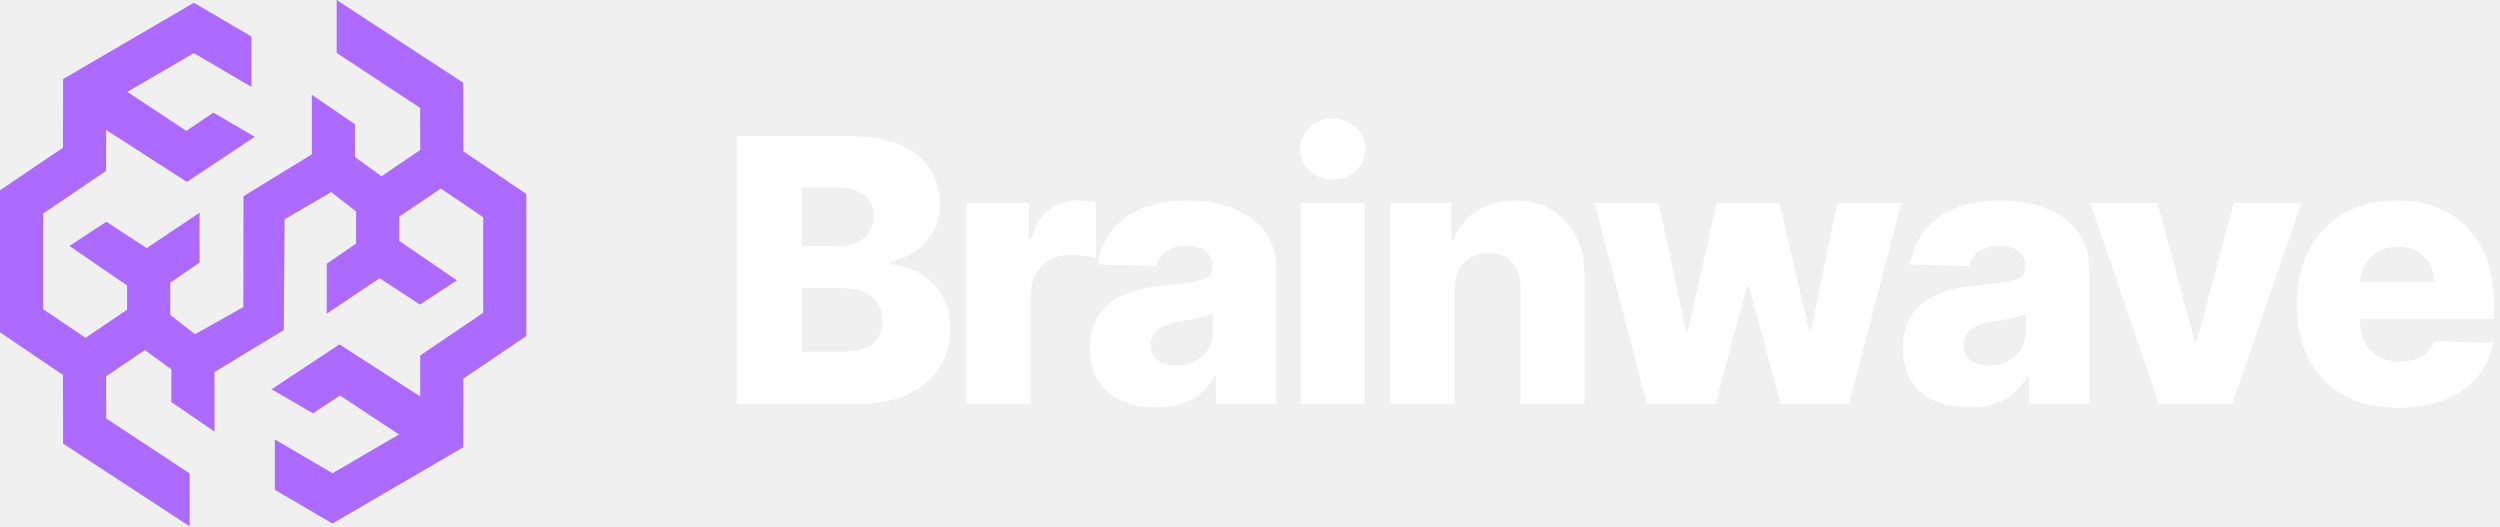
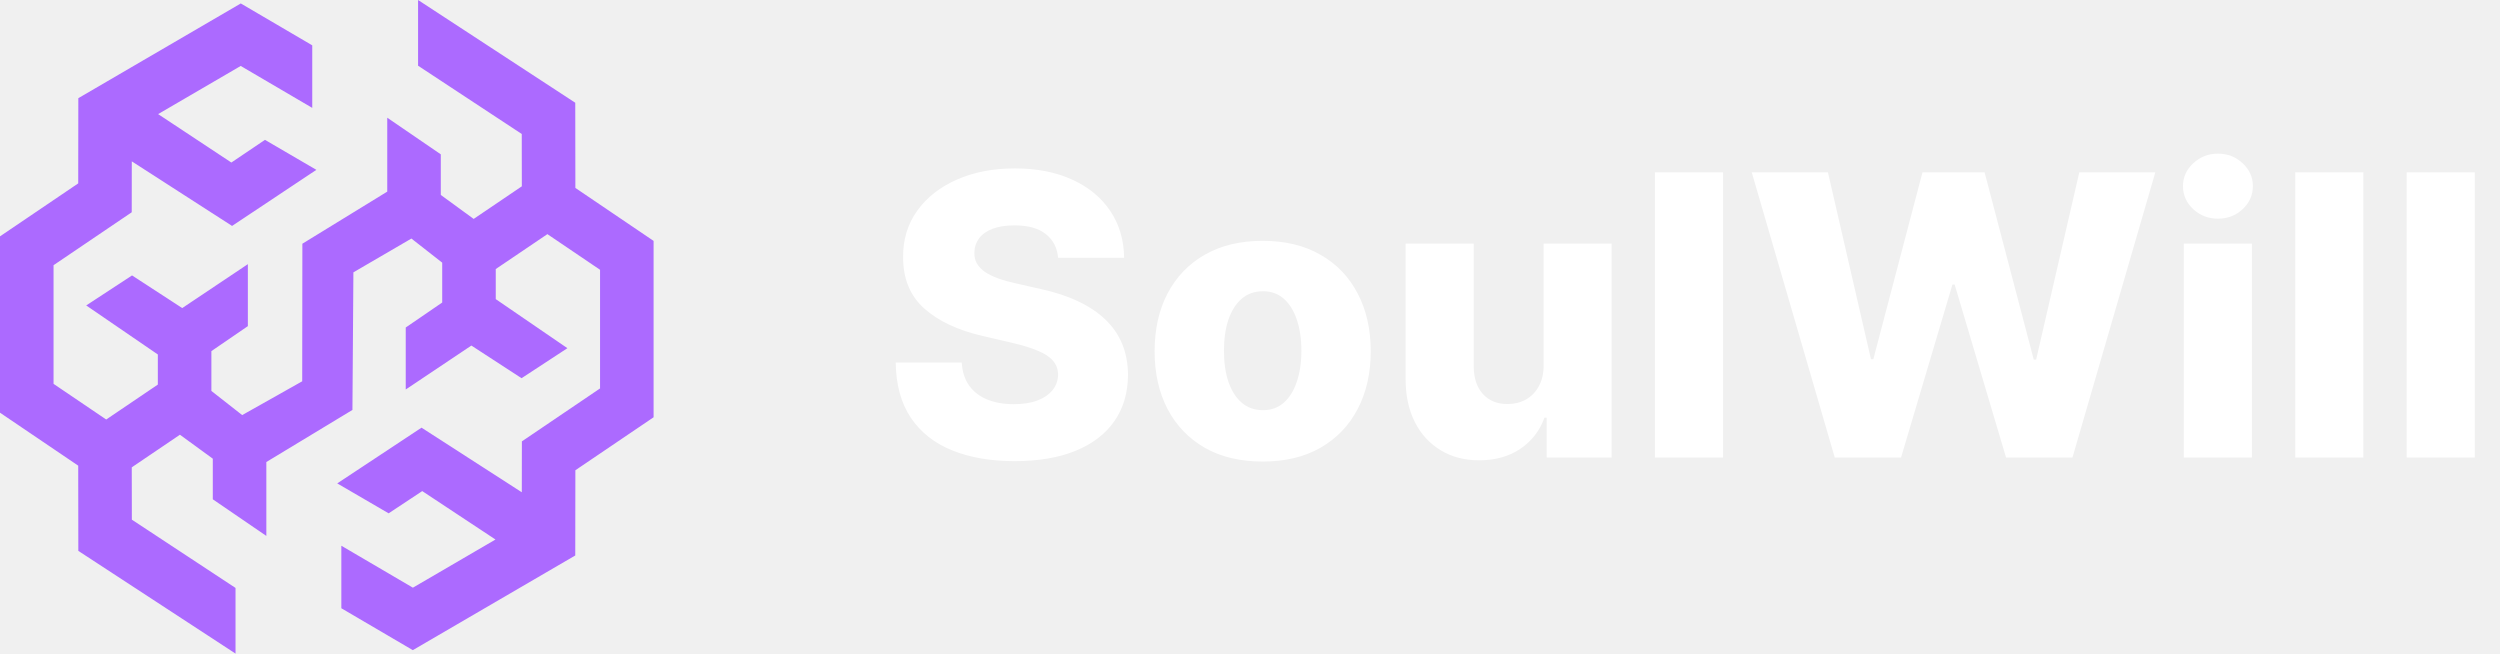
- <svg xmlns="http://www.w3.org/2000/svg" width="190" height="40" viewBox="0 0 190 40">
-   <g fill="none" fill-rule="evenodd">
-     <path fill="#FFF" fill-rule="nonzero" d="M56 30.704 56 10.34 64.492 10.34C66.016 10.34 67.292 10.556 68.32 10.986 69.354 11.417 70.129 12.021 70.646 12.796 71.17 13.572 71.432 14.47 71.432 15.491 71.432 16.266 71.269 16.959 70.945 17.569 70.62 18.172 70.172 18.673 69.602 19.07 69.032 19.468 68.373 19.746 67.624 19.905L67.624 20.104C68.445 20.144 69.204 20.366 69.901 20.771 70.603 21.175 71.167 21.738 71.591 22.461 72.015 23.177 72.227 24.025 72.227 25.006 72.227 26.1 71.949 27.078 71.392 27.94 70.835 28.795 70.03 29.471 68.976 29.968 67.922 30.459 66.642 30.704 65.138 30.704L56 30.704ZM60.922 26.736 63.965 26.736C65.032 26.736 65.817 26.534 66.321 26.13 66.831 25.726 67.087 25.162 67.087 24.44 67.087 23.916 66.964 23.465 66.719 23.087 66.474 22.703 66.126 22.408 65.675 22.202 65.224 21.99 64.684 21.884 64.054 21.884L60.922 21.884 60.922 26.736ZM60.922 18.712 63.646 18.712C64.183 18.712 64.66 18.623 65.078 18.444 65.496 18.265 65.82 18.006 66.053 17.668 66.291 17.33 66.41 16.923 66.41 16.445 66.41 15.762 66.169 15.226 65.685 14.835 65.201 14.443 64.548 14.248 63.726 14.248L60.922 14.248 60.922 18.712ZM73.474 30.704 73.474 15.431 78.197 15.431 78.197 18.215 78.356 18.215C78.634 17.208 79.088 16.459 79.718 15.968 80.348 15.471 81.08 15.222 81.915 15.222 82.141 15.222 82.373 15.239 82.612 15.272 82.85 15.299 83.072 15.342 83.278 15.401L83.278 19.627C83.046 19.548 82.741 19.485 82.363 19.438 81.992 19.392 81.66 19.369 81.369 19.369 80.792 19.369 80.272 19.498 79.808 19.756 79.35 20.008 78.989 20.363 78.724 20.82 78.465 21.271 78.336 21.801 78.336 22.411L78.336 30.704 73.474 30.704ZM87.87 30.962C86.896 30.962 86.031 30.8 85.275 30.475 84.526 30.144 83.933 29.646 83.495 28.984 83.064 28.314 82.849 27.476 82.849 26.468 82.849 25.62 82.998 24.904 83.296 24.32 83.594 23.737 84.005 23.263 84.529 22.898 85.053 22.534 85.656 22.259 86.339 22.073 87.022 21.881 87.751 21.752 88.526 21.685 89.395 21.606 90.094 21.523 90.624 21.437 91.155 21.344 91.539 21.215 91.778 21.049 92.023 20.877 92.146 20.635 92.146 20.323L92.146 20.273C92.146 19.763 91.97 19.369 91.619 19.09 91.267 18.812 90.793 18.673 90.197 18.673 89.554 18.673 89.037 18.812 88.646 19.09 88.255 19.369 88.006 19.753 87.9 20.244L83.415 20.084C83.548 19.157 83.889 18.328 84.44 17.599 84.996 16.863 85.759 16.286 86.727 15.869 87.701 15.444 88.871 15.232 90.237 15.232 91.211 15.232 92.109 15.348 92.931 15.58 93.753 15.806 94.469 16.137 95.079 16.575 95.689 17.005 96.159 17.536 96.491 18.166 96.829 18.795 96.998 19.514 96.998 20.323L96.998 30.704 92.424 30.704 92.424 28.576 92.305 28.576C92.033 29.093 91.685 29.53 91.261 29.889 90.843 30.247 90.349 30.515 89.779 30.694 89.216 30.873 88.579 30.962 87.87 30.962ZM89.371 27.78C89.895 27.78 90.366 27.674 90.783 27.462 91.208 27.25 91.546 26.959 91.798 26.587 92.049 26.209 92.175 25.772 92.175 25.275L92.175 23.823C92.036 23.896 91.867 23.962 91.668 24.022 91.476 24.082 91.264 24.138 91.032 24.191 90.8 24.244 90.561 24.291 90.316 24.33 90.071 24.37 89.835 24.407 89.61 24.44 89.153 24.512 88.762 24.625 88.437 24.778 88.119 24.93 87.873 25.129 87.701 25.374 87.535 25.613 87.453 25.898 87.453 26.229 87.453 26.733 87.632 27.118 87.989 27.383 88.354 27.648 88.815 27.78 89.371 27.78ZM98.851 30.704 98.851 15.431 103.713 15.431 103.713 30.704 98.851 30.704ZM101.287 13.651C100.604 13.651 100.018 13.426 99.527 12.975 99.037 12.518 98.791 11.968 98.791 11.325 98.791 10.688 99.037 10.145 99.527 9.694 100.018 9.236 100.604 9.008 101.287 9.008 101.976 9.008 102.563 9.236 103.047 9.694 103.537 10.145 103.783 10.688 103.783 11.325 103.783 11.968 103.537 12.518 103.047 12.975 102.563 13.426 101.976 13.651 101.287 13.651ZM110.55 21.994 110.55 30.704 105.688 30.704 105.688 15.431 110.312 15.431 110.312 18.235 110.481 18.235C110.819 17.3 111.395 16.568 112.211 16.038 113.026 15.501 113.997 15.232 115.124 15.232 116.198 15.232 117.129 15.474 117.918 15.958 118.714 16.435 119.33 17.105 119.768 17.967 120.212 18.822 120.43 19.823 120.424 20.97L120.424 30.704 115.562 30.704 115.562 21.924C115.568 21.076 115.353 20.413 114.915 19.935 114.484 19.458 113.884 19.22 113.116 19.22 112.605 19.22 112.154 19.332 111.763 19.558 111.379 19.776 111.08 20.091 110.868 20.502 110.663 20.913 110.557 21.41 110.55 21.994Z" />
-     <polygon fill="#FFF" fill-rule="nonzero" points="125.168 30.704 121.19 15.431 126.073 15.431 128.131 25.215 128.26 25.215 130.467 15.431 135.23 15.431 137.497 25.146 137.627 25.146 139.625 15.431 144.507 15.431 140.52 30.704 135.32 30.704 132.933 21.805 132.764 21.805 130.378 30.704" />
-     <path fill="#FFF" fill-rule="nonzero" d="M149.644,30.962 C148.67,30.962 147.805,30.8 147.049,30.475 C146.3,30.144 145.706,29.646 145.269,28.984 C144.838,28.314 144.623,27.476 144.623,26.468 C144.623,25.62 144.772,24.904 145.07,24.32 C145.368,23.737 145.779,23.263 146.303,22.898 C146.827,22.534 147.43,22.259 148.113,22.073 C148.796,21.881 149.525,21.752 150.3,21.685 C151.169,21.606 151.868,21.523 152.398,21.437 C152.929,21.344 153.313,21.215 153.552,21.049 C153.797,20.877 153.92,20.635 153.92,20.323 L153.92,20.273 C153.92,19.763 153.744,19.369 153.393,19.09 C153.041,18.812 152.567,18.673 151.971,18.673 C151.328,18.673 150.811,18.812 150.42,19.09 C150.028,19.369 149.78,19.753 149.674,20.244 L145.189,20.084 C145.322,19.157 145.663,18.328 146.214,17.599 C146.77,16.863 147.533,16.286 148.501,15.869 C149.475,15.444 150.645,15.232 152.01,15.232 C152.985,15.232 153.883,15.348 154.705,15.58 C155.527,15.806 156.243,16.137 156.853,16.575 C157.463,17.005 157.933,17.536 158.265,18.166 C158.603,18.795 158.772,19.514 158.772,20.323 L158.772,30.704 L154.198,30.704 L154.198,28.576 L154.079,28.576 C153.807,29.093 153.459,29.53 153.035,29.889 C152.617,30.247 152.123,30.515 151.553,30.694 C150.99,30.873 150.353,30.962 149.644,30.962 Z M151.145,27.78 C151.669,27.78 152.14,27.674 152.557,27.462 C152.982,27.25 153.32,26.959 153.572,26.587 C153.823,26.209 153.949,25.772 153.949,25.275 L153.949,23.823 C153.81,23.896 153.641,23.962 153.442,24.022 C153.25,24.082 153.038,24.138 152.806,24.191 C152.574,24.244 152.335,24.291 152.09,24.33 C151.845,24.37 151.609,24.407 151.384,24.44 C150.927,24.512 150.536,24.625 150.211,24.778 C149.893,24.93 149.647,25.129 149.475,25.374 C149.309,25.613 149.226,25.898 149.226,26.229 C149.226,26.733 149.405,27.118 149.763,27.383 C150.128,27.648 150.589,27.78 151.145,27.78 Z" />
-     <polygon fill="#FFF" fill-rule="nonzero" points="174.893 15.431 169.653 30.704 164.085 30.704 158.855 15.431 163.976 15.431 166.79 25.951 166.949 25.951 169.773 15.431" />
-     <path fill="#FFF" fill-rule="nonzero" d="M182.285,30.992 C180.687,30.992 179.308,30.677 178.148,30.048 C176.995,29.411 176.107,28.506 175.484,27.333 C174.867,26.153 174.559,24.751 174.559,23.127 C174.559,21.549 174.87,20.171 175.493,18.991 C176.117,17.804 176.995,16.883 178.128,16.227 C179.262,15.564 180.598,15.232 182.136,15.232 C183.223,15.232 184.217,15.401 185.118,15.739 C186.02,16.077 186.799,16.578 187.455,17.241 C188.111,17.904 188.622,18.722 188.986,19.697 C189.351,20.665 189.533,21.775 189.533,23.028 L189.533,24.241 L176.259,24.241 L176.259,21.417 L185.009,21.417 C185.002,20.9 184.88,20.439 184.641,20.035 C184.403,19.63 184.074,19.316 183.657,19.09 C183.246,18.858 182.772,18.742 182.235,18.742 C181.691,18.742 181.204,18.865 180.773,19.11 C180.342,19.349 180.001,19.677 179.749,20.095 C179.497,20.505 179.365,20.973 179.351,21.497 L179.351,24.37 C179.351,24.993 179.474,25.54 179.719,26.011 C179.965,26.475 180.313,26.836 180.763,27.095 C181.214,27.353 181.751,27.482 182.374,27.482 C182.805,27.482 183.196,27.423 183.547,27.303 C183.899,27.184 184.2,27.008 184.452,26.776 C184.704,26.544 184.893,26.259 185.019,25.921 L189.484,26.05 C189.298,27.051 188.89,27.923 188.261,28.666 C187.637,29.401 186.819,29.975 185.805,30.386 C184.79,30.79 183.617,30.992 182.285,30.992 Z" />
-     <polygon fill="#AC6AFF" fill-rule="nonzero" points="35.213 11.501 35.206 6.288 25.586 0 25.586 4.022 31.931 8.2 31.936 11.402 28.988 13.398 26.977 11.931 26.977 9.446 23.7 7.204 23.7 11.727 18.505 14.915 18.495 23.335 14.822 25.403 12.937 23.926 12.937 21.488 15.169 19.959 15.169 19.939 15.169 16.166 11.152 18.854 8.081 16.856 5.276 18.693 9.659 21.694 9.659 23.536 6.5 25.674 3.277 23.492 3.277 16.23 8.062 12.991 8.066 9.875 14.203 13.827 19.361 10.394 16.216 8.559 14.159 9.947 9.677 6.983 14.731 4.036 19.11 6.603 19.11 2.775 14.736 .211 4.794 6.008 4.787 11.223 0 14.465 0 25.257 4.787 28.499 4.794 33.714 14.414 40 14.414 35.981 8.069 31.803 8.064 28.601 11.012 26.605 13.023 28.072 13.023 30.557 16.3 32.798 16.3 28.275 21.569 25.088 21.628 16.667 25.178 14.599 27.063 16.076 27.063 18.514 24.831 20.043 24.831 20.063 24.831 23.837 28.848 21.148 31.919 23.146 34.724 21.309 30.34 18.306 30.34 16.466 33.5 14.329 36.723 16.511 36.723 23.772 31.939 27.012 31.934 30.127 25.797 26.173 20.639 29.584 23.784 31.416 25.841 30.055 30.323 33.019 25.269 35.966 20.89 33.399 20.89 37.225 25.264 39.789 35.206 33.995 35.213 28.779 40 25.537 40 14.743" />
-   </g>
+ <svg xmlns="http://www.w3.org/2000/svg" width="153" height="40" viewBox="0 0 153 40" fill="none">
+   <path d="M64.756 15.778C64.699 15.153 64.446 14.668 63.997 14.321C63.554 13.969 62.92 13.793 62.097 13.793C61.551 13.793 61.097 13.864 60.733 14.006C60.369 14.148 60.097 14.344 59.915 14.594C59.733 14.838 59.639 15.119 59.633 15.438C59.622 15.699 59.673 15.929 59.787 16.128C59.906 16.327 60.077 16.503 60.298 16.656C60.526 16.804 60.798 16.935 61.117 17.048C61.435 17.162 61.793 17.261 62.19 17.347L63.69 17.688C64.554 17.875 65.315 18.125 65.974 18.438C66.639 18.75 67.196 19.122 67.645 19.554C68.099 19.986 68.443 20.483 68.676 21.046C68.909 21.608 69.028 22.239 69.034 22.938C69.028 24.04 68.75 24.986 68.199 25.776C67.648 26.565 66.855 27.171 65.821 27.591C64.793 28.011 63.551 28.222 62.097 28.222C60.636 28.222 59.364 28.003 58.278 27.565C57.193 27.128 56.349 26.463 55.747 25.571C55.145 24.679 54.835 23.551 54.818 22.188H58.858C58.892 22.75 59.043 23.219 59.31 23.594C59.577 23.969 59.943 24.253 60.409 24.446C60.881 24.639 61.426 24.736 62.045 24.736C62.614 24.736 63.097 24.659 63.494 24.506C63.898 24.352 64.207 24.139 64.423 23.866C64.639 23.594 64.75 23.281 64.756 22.929C64.75 22.599 64.648 22.318 64.449 22.085C64.25 21.847 63.943 21.642 63.528 21.472C63.119 21.296 62.597 21.134 61.96 20.986L60.136 20.56C58.625 20.213 57.435 19.653 56.565 18.881C55.696 18.102 55.264 17.051 55.27 15.727C55.264 14.648 55.554 13.702 56.139 12.889C56.724 12.077 57.534 11.443 58.568 10.989C59.602 10.534 60.781 10.307 62.105 10.307C63.457 10.307 64.631 10.537 65.625 10.997C66.625 11.452 67.401 12.091 67.952 12.915C68.503 13.739 68.784 14.693 68.796 15.778H64.756ZM77.276 28.247C75.901 28.247 74.719 27.966 73.73 27.403C72.747 26.835 71.989 26.046 71.454 25.034C70.926 24.017 70.662 22.838 70.662 21.497C70.662 20.151 70.926 18.972 71.454 17.96C71.989 16.943 72.747 16.153 73.73 15.591C74.719 15.023 75.901 14.739 77.276 14.739C78.651 14.739 79.829 15.023 80.812 15.591C81.801 16.153 82.56 16.943 83.088 17.96C83.622 18.972 83.889 20.151 83.889 21.497C83.889 22.838 83.622 24.017 83.088 25.034C82.56 26.046 81.801 26.835 80.812 27.403C79.829 27.966 78.651 28.247 77.276 28.247ZM77.301 25.102C77.801 25.102 78.224 24.949 78.571 24.642C78.918 24.335 79.182 23.909 79.364 23.364C79.551 22.818 79.645 22.188 79.645 21.472C79.645 20.744 79.551 20.108 79.364 19.562C79.182 19.017 78.918 18.591 78.571 18.284C78.224 17.977 77.801 17.824 77.301 17.824C76.784 17.824 76.347 17.977 75.989 18.284C75.636 18.591 75.367 19.017 75.179 19.562C74.997 20.108 74.906 20.744 74.906 21.472C74.906 22.188 74.997 22.818 75.179 23.364C75.367 23.909 75.636 24.335 75.989 24.642C76.347 24.949 76.784 25.102 77.301 25.102ZM94.47 22.349V14.909H98.629V28H94.658V25.562H94.521C94.231 26.364 93.737 27 93.038 27.472C92.345 27.938 91.507 28.171 90.524 28.171C89.632 28.171 88.848 27.966 88.172 27.557C87.496 27.148 86.97 26.577 86.595 25.844C86.22 25.105 86.03 24.241 86.024 23.253V14.909H90.192V22.435C90.197 23.145 90.385 23.704 90.754 24.114C91.124 24.523 91.626 24.727 92.263 24.727C92.678 24.727 93.05 24.636 93.379 24.454C93.715 24.267 93.979 23.997 94.172 23.645C94.371 23.287 94.47 22.855 94.47 22.349ZM105.45 10.546V28H101.282V10.546H105.45ZM112.287 28L107.207 10.546H111.869L114.503 21.983H114.648L117.656 10.546H121.457L124.466 22.009H124.611L127.253 10.546H131.906L126.835 28H122.77L119.625 17.415H119.489L116.344 28H112.287ZM133.649 28V14.909H137.817V28H133.649ZM135.737 13.383C135.152 13.383 134.649 13.19 134.229 12.804C133.808 12.412 133.598 11.94 133.598 11.389C133.598 10.844 133.808 10.378 134.229 9.991C134.649 9.599 135.152 9.403 135.737 9.403C136.328 9.403 136.831 9.599 137.246 9.991C137.666 10.378 137.876 10.844 137.876 11.389C137.876 11.94 137.666 12.412 137.246 12.804C136.831 13.19 136.328 13.383 135.737 13.383ZM144.637 10.546V28H140.469V10.546H144.637ZM151.457 10.546V28H147.29V10.546H151.457Z" fill="white" />
+   <path d="M35.213 11.501L35.206 6.288L25.586 0V4.022L31.931 8.2L31.936 11.402L28.988 13.398L26.977 11.931V9.446L23.7 7.204V11.727L18.505 14.915L18.495 23.335L14.822 25.403L12.937 23.926V21.488L15.169 19.959V19.939V16.166L11.152 18.854L8.081 16.856L5.276 18.693L9.659 21.694V23.536L6.5 25.674L3.277 23.492V16.23L8.062 12.991L8.066 9.875L14.203 13.827L19.361 10.394L16.216 8.559L14.159 9.947L9.677 6.983L14.731 4.036L19.11 6.603V2.775L14.736 0.211L4.794 6.008L4.787 11.223L0 14.465V25.257L4.787 28.499L4.794 33.714L14.414 40V35.981L8.069 31.803L8.064 28.601L11.012 26.605L13.023 28.072V30.557L16.3 32.798V28.275L21.569 25.088L21.628 16.667L25.178 14.599L27.063 16.076V18.514L24.831 20.043V20.063V23.837L28.848 21.148L31.919 23.146L34.724 21.309L30.34 18.306V16.466L33.5 14.329L36.723 16.511V23.772L31.939 27.012L31.934 30.127L25.797 26.173L20.639 29.584L23.784 31.416L25.841 30.055L30.323 33.019L25.269 35.966L20.89 33.399V37.225L25.264 39.789L35.206 33.995L35.213 28.779L40 25.537V14.743L35.213 11.501Z" fill="#AC6AFF" />
</svg>
